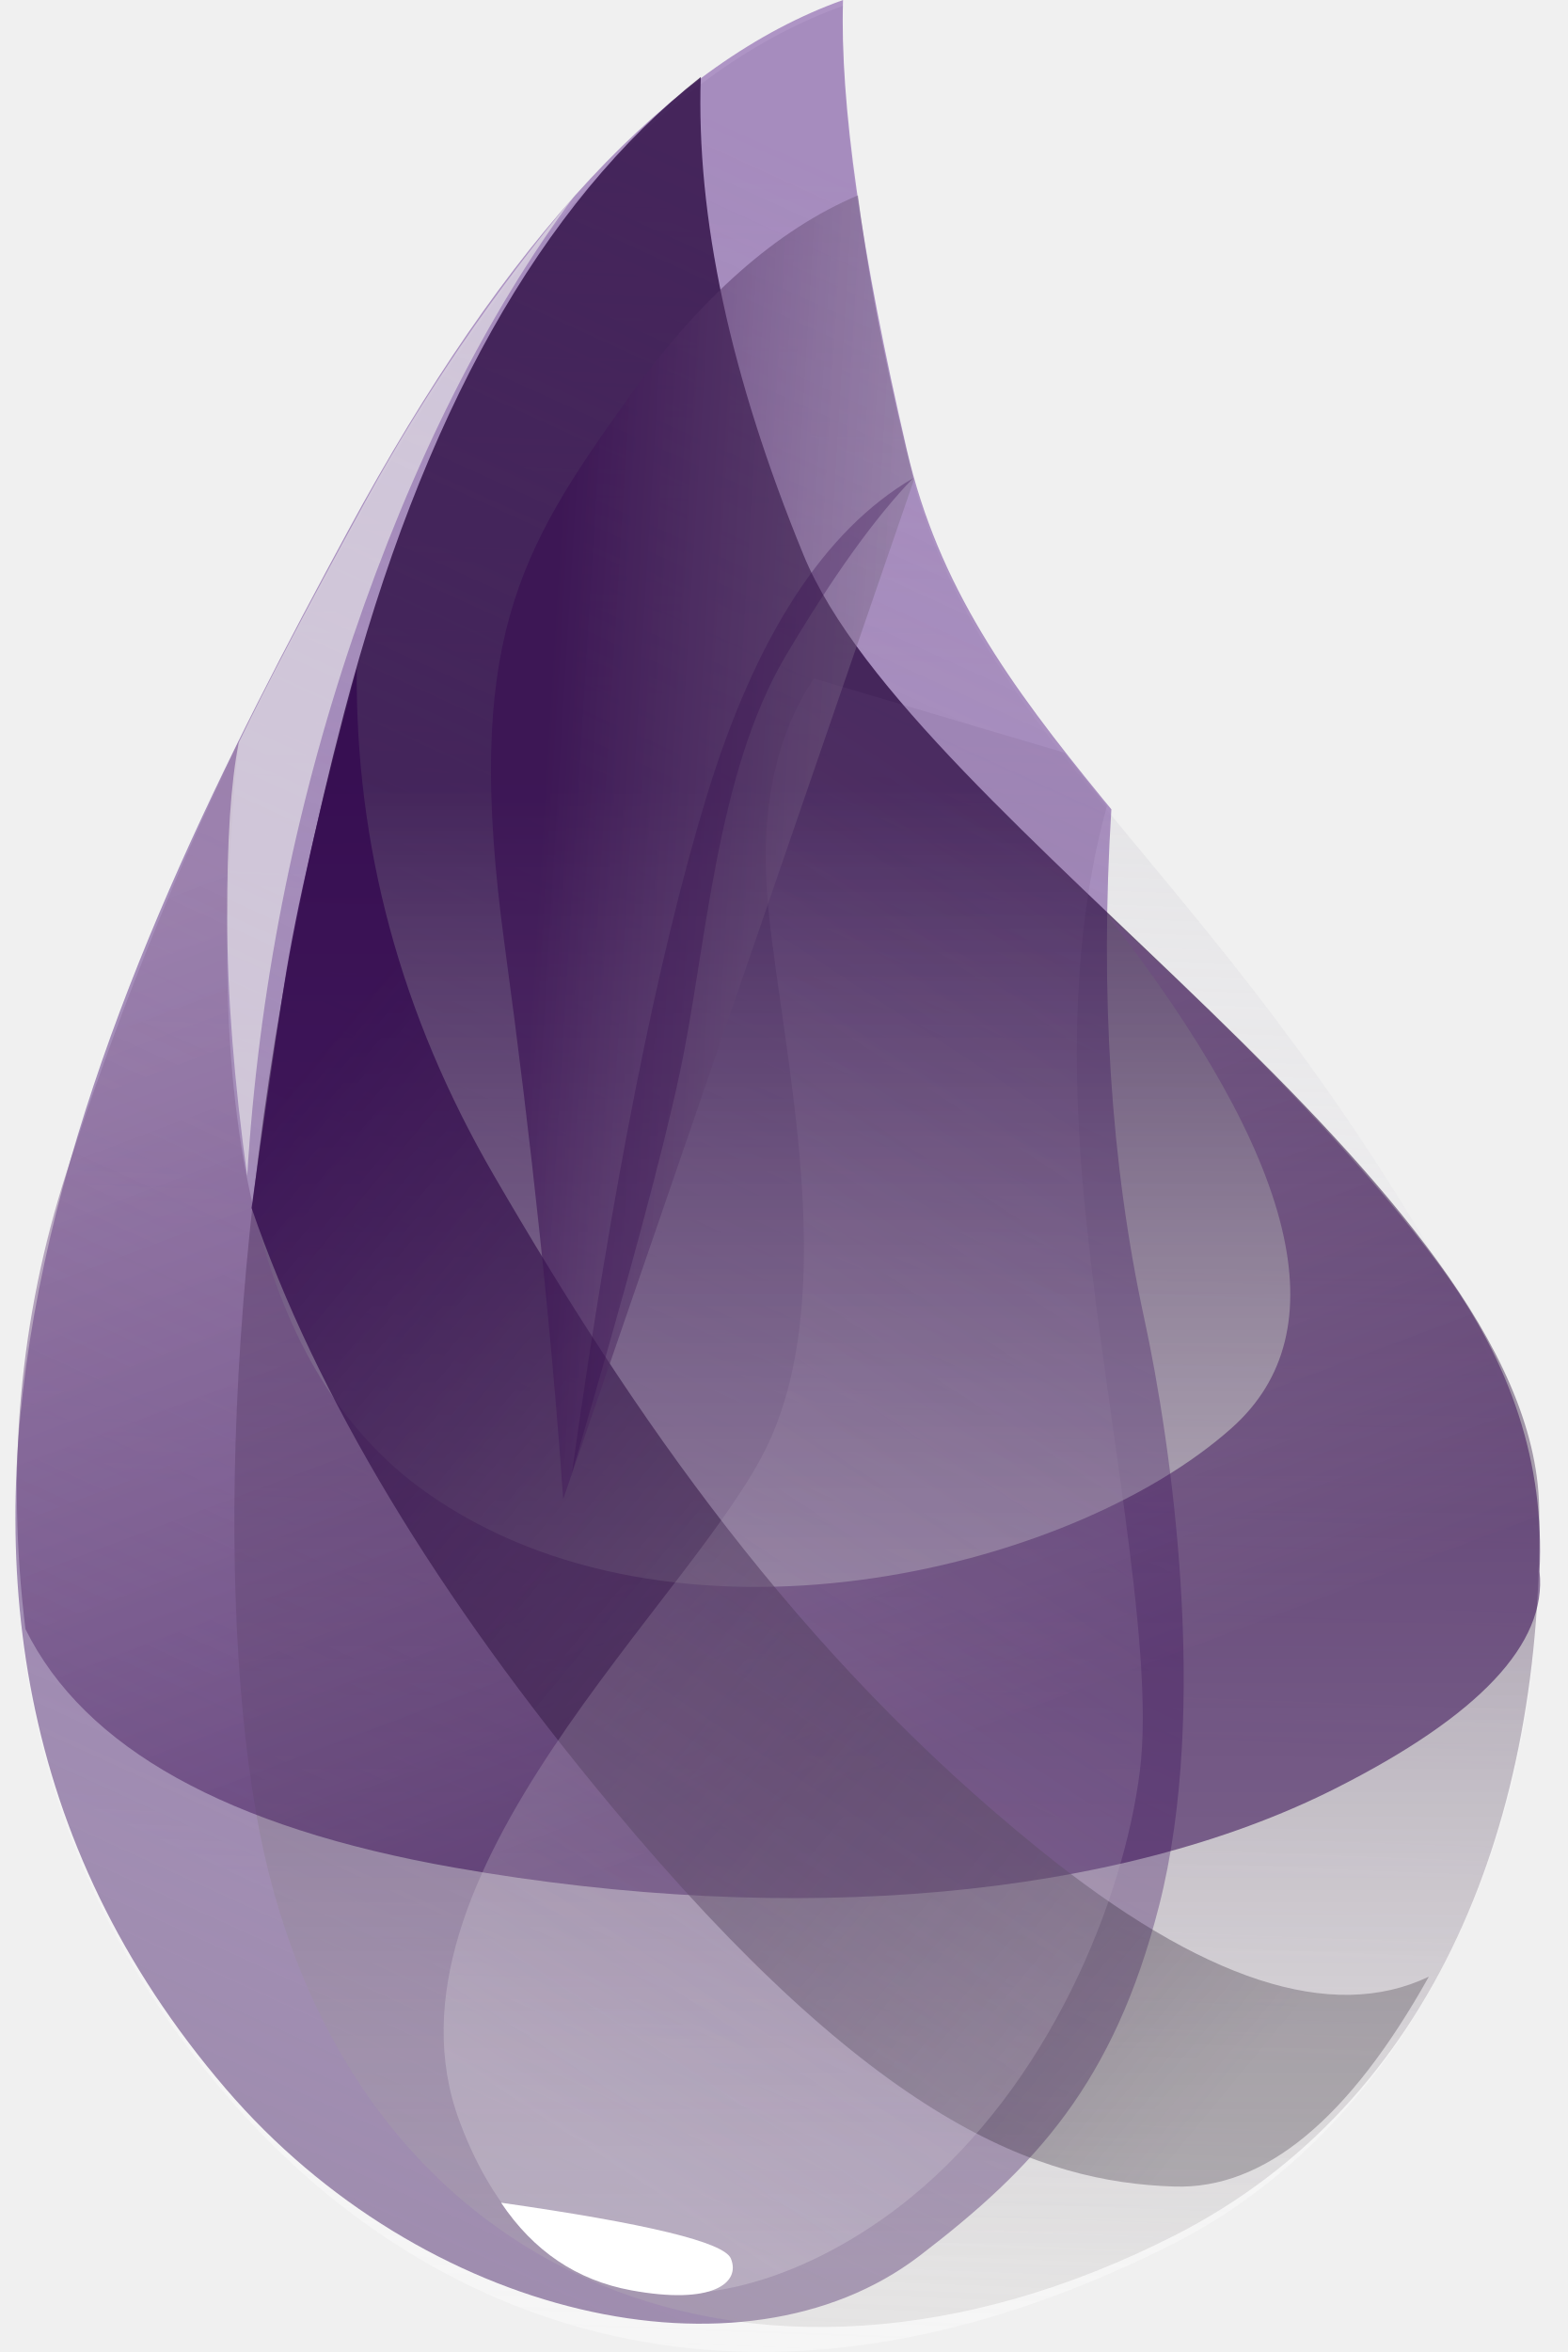
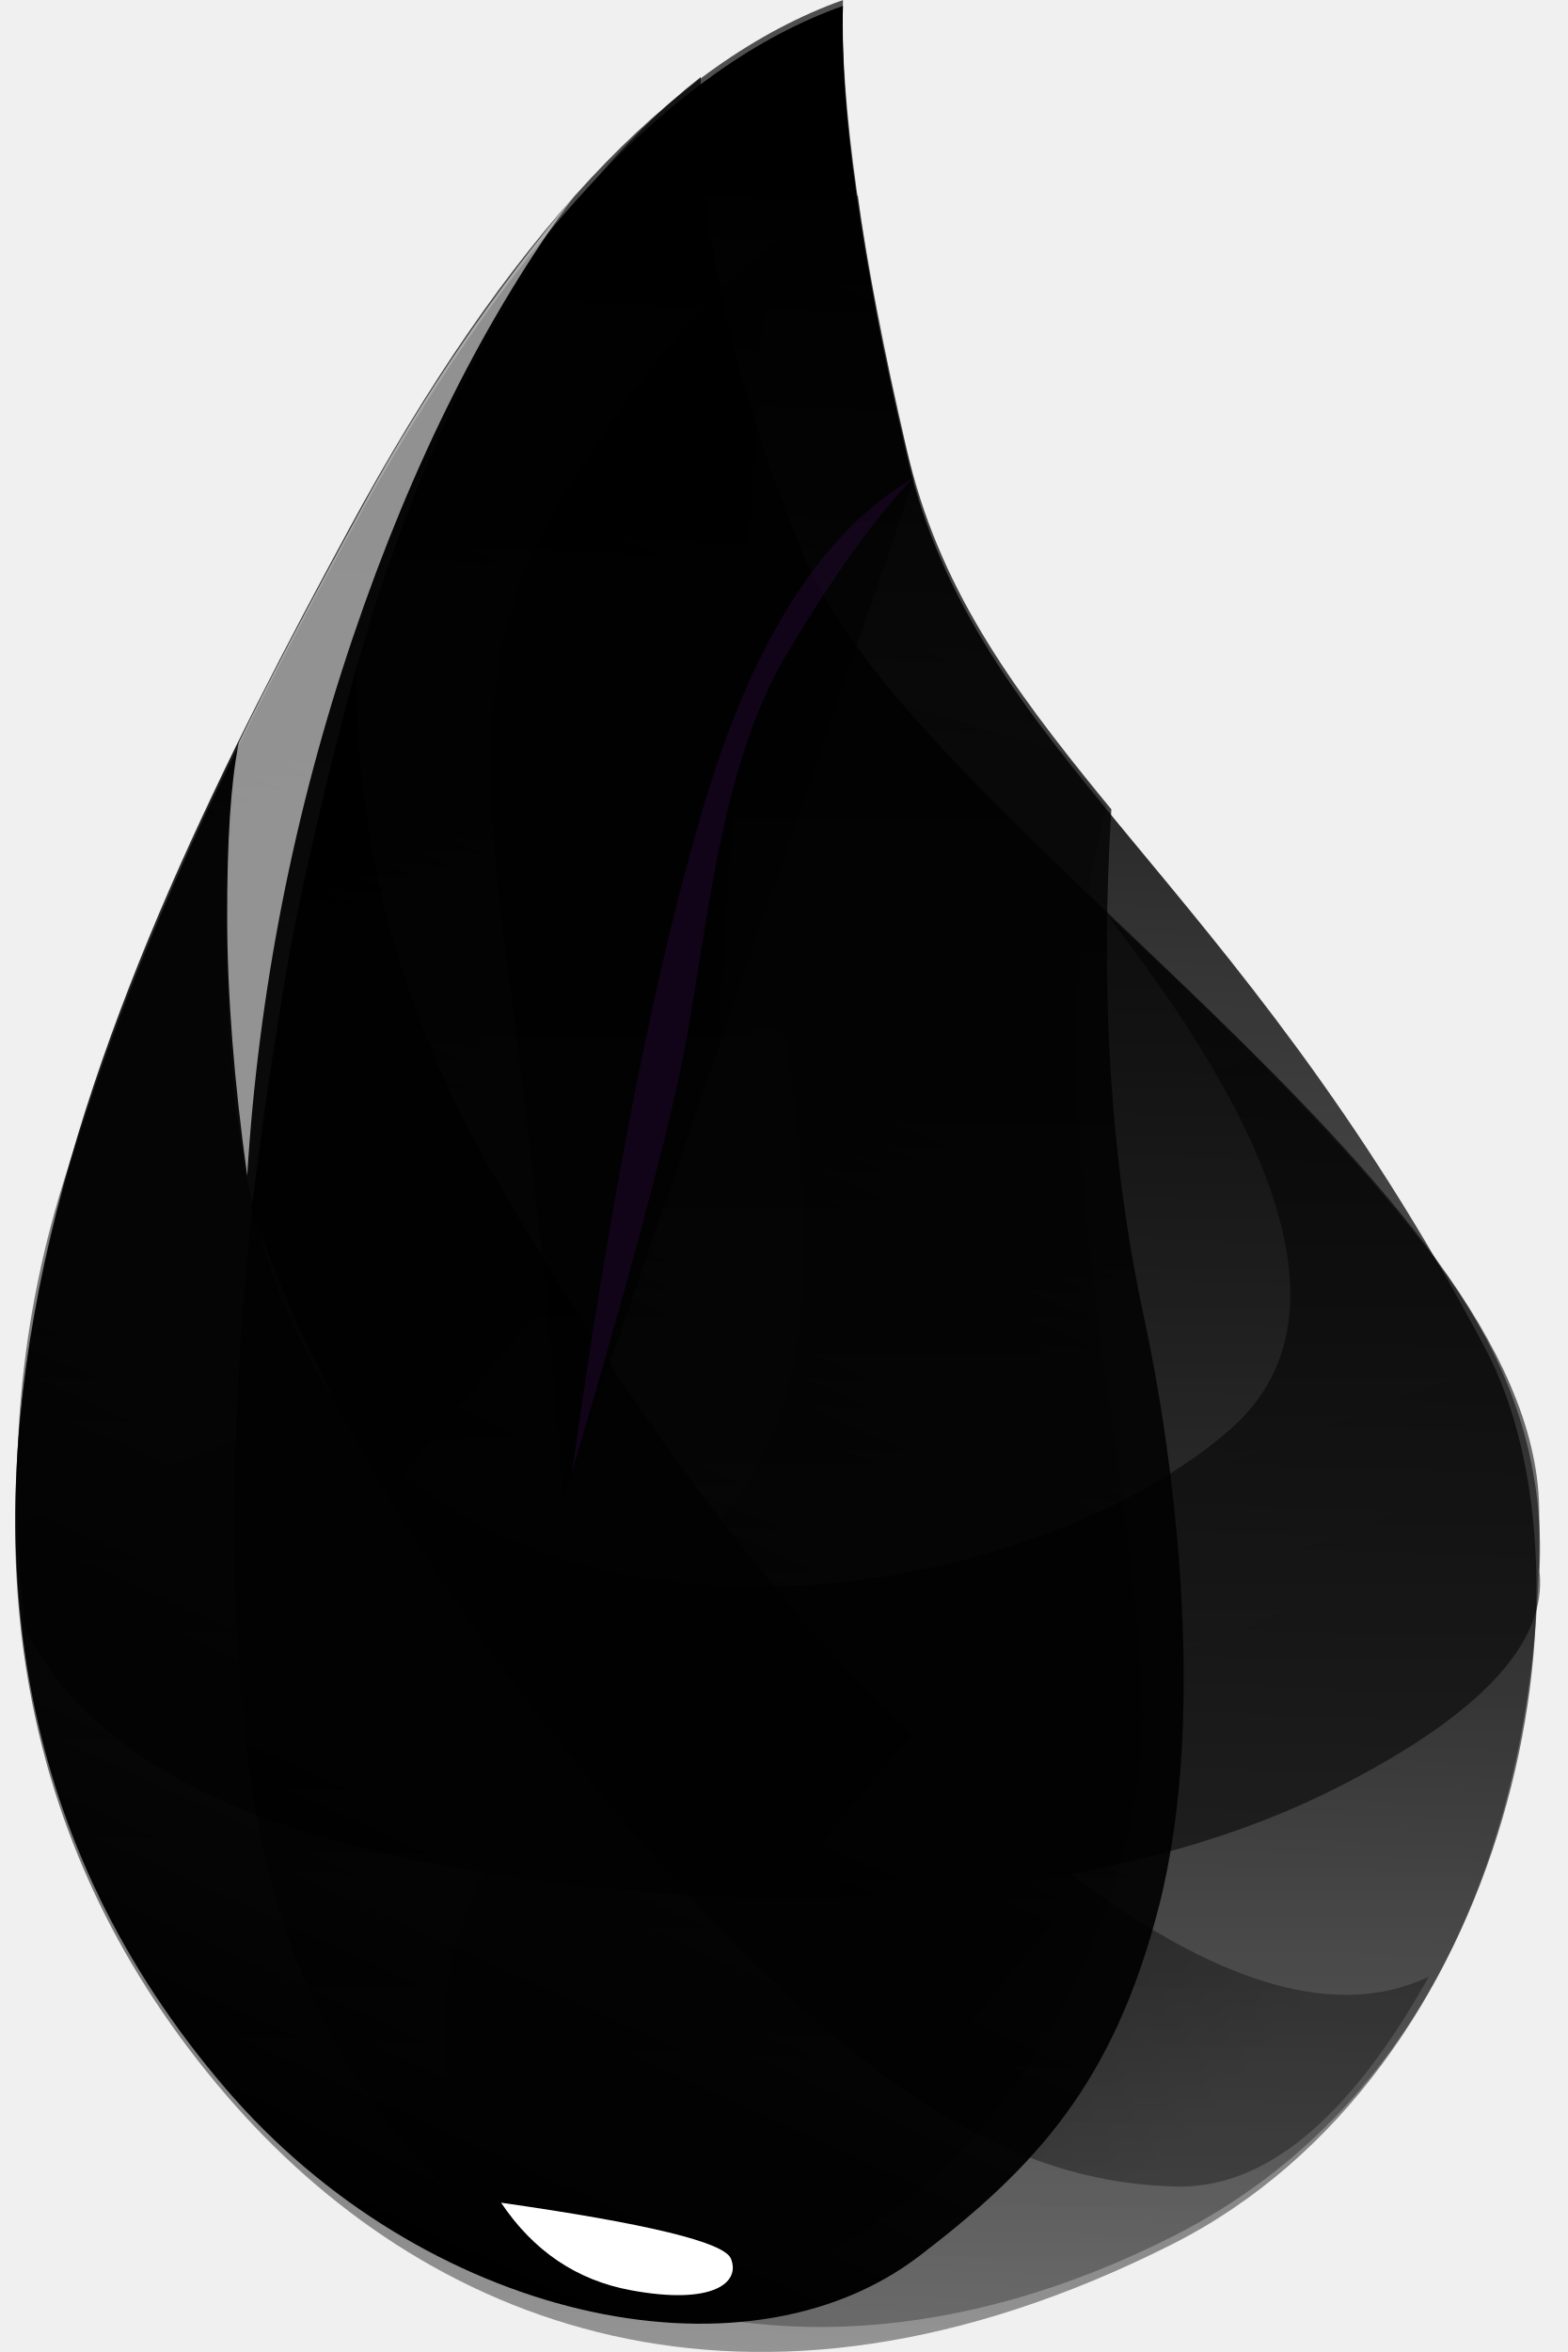
<svg xmlns="http://www.w3.org/2000/svg" width="52" height="78" viewBox="0 0 52 78" fill="none">
  <g clipPath="url(#clip0_1333_2986)">
-     <path fill-rule="evenodd" clip-rule="evenodd" d="M27.963 0.195C22.296 2.204 16.825 8.067 11.551 17.783C3.642 32.359 -6.576 53.071 7.493 69.47C14.001 77.055 24.748 81.533 38.851 74.442C50.182 68.745 53.333 52.395 49.265 44.714C40.874 28.866 32.361 24.958 30.082 15.13C28.562 8.578 27.855 3.6 27.962 0.195H27.963Z" fill="url(#paint0_linear_1333_2986)" />
-     <path fill-rule="evenodd" clip-rule="evenodd" d="M27.964 0C22.267 2.029 16.798 7.893 11.552 17.588C3.685 32.132 -6.575 52.875 7.494 69.275C14.002 76.86 24.611 79.311 30.498 74.813C34.336 71.879 36.945 69.083 38.449 63.192C40.123 56.633 38.839 47.8 37.958 43.744C36.844 38.61 36.479 32.976 36.864 26.84C36.763 26.717 36.661 26.593 36.56 26.47C33.496 22.719 31.131 19.452 30.083 14.934C28.564 8.383 27.857 3.405 27.963 0H27.964Z" fill="url(#paint1_linear_1333_2986)" />
-     <path fill-rule="evenodd" clip-rule="evenodd" d="M23.245 2.553C17.94 6.745 13.995 13.777 11.411 23.649C7.535 38.458 7.116 52.114 8.483 60.058C11.133 75.456 24.871 81.301 38.961 74.135C47.632 69.723 51.244 60.255 51.053 49.979C50.854 39.337 30.292 27.277 26.65 18.398C24.222 12.477 23.088 7.195 23.245 2.553Z" fill="url(#paint2_linear_1333_2986)" />
-     <path fill-rule="evenodd" clip-rule="evenodd" d="M36.697 30.314C43.059 38.474 44.446 44.154 40.857 47.355C35.475 52.156 22.311 55.288 14.122 49.48C8.662 45.608 6.597 37.304 7.925 24.564C5.701 29.198 3.791 33.977 2.209 38.868C0.652 43.696 0.196 48.749 0.844 54.026C2.797 57.975 7.541 60.611 15.079 61.937C26.389 63.926 37.09 62.943 44.272 59.323C49.06 56.91 51.325 54.507 51.066 52.115C51.238 48.584 50.15 45.222 47.799 42.029C45.447 38.836 41.746 34.932 36.696 30.313L36.697 30.314Z" fill="url(#paint3_linear_1333_2986)" />
-     <path fill-rule="evenodd" clip-rule="evenodd" d="M11.834 22.168C11.781 28.061 13.296 33.662 16.379 38.974C21.004 46.94 26.403 54.811 34.482 61.336C39.869 65.687 44.172 67.091 47.394 65.553C44.749 70.288 41.934 72.608 38.954 72.513C34.482 72.372 29.031 70.417 20.295 59.92C14.472 52.922 10.488 46.301 8.344 40.06C8.684 37.584 9.045 35.118 9.425 32.663C9.806 30.206 10.609 26.708 11.833 22.168H11.834Z" fill="url(#paint4_linear_1333_2986)" />
-     <path fill-rule="evenodd" clip-rule="evenodd" d="M25.498 30.253C25.993 35.055 27.86 42.733 25.498 47.846C23.136 52.958 12.226 62.194 15.236 70.332C18.249 78.467 25.588 76.641 30.192 72.891C34.797 69.141 37.261 63.044 37.807 58.756C38.353 54.468 36.501 46.219 35.897 39.041C35.495 34.258 35.768 30.157 36.715 26.736L35.305 24.961L27.001 22.502C25.67 24.47 25.169 27.054 25.498 30.253Z" fill="url(#paint5_linear_1333_2986)" />
-     <path fill-rule="evenodd" clip-rule="evenodd" d="M28.458 6.479C25.771 7.614 23.225 9.864 20.819 13.229C17.212 18.276 15.374 21.302 16.734 31.307C17.641 37.977 18.29 44.113 18.681 49.716L30.312 15.924C29.924 14.376 29.569 12.821 29.245 11.258C28.929 9.674 28.666 8.08 28.458 6.479Z" fill="url(#paint6_linear_1333_2986)" />
-     <path fill-rule="evenodd" clip-rule="evenodd" d="M30.291 15.857C27.338 17.58 25.05 21.11 23.427 26.448C21.805 31.786 20.319 39.248 18.973 48.836C20.769 42.737 21.961 38.322 22.547 35.586C23.427 31.483 23.728 25.681 26.066 21.742C27.623 19.116 29.032 17.155 30.291 15.855V15.857Z" fill="#330A4C" fill-opacity="0.316" />
-     <path fill-rule="evenodd" clip-rule="evenodd" d="M16.621 73.049C21.479 73.743 24.02 74.36 24.243 74.901C24.577 75.711 23.628 76.452 20.931 75.953C19.133 75.622 17.696 74.653 16.621 73.049Z" fill="white" />
-     <path fill-rule="evenodd" clip-rule="evenodd" d="M19.064 6.479C16.391 9.672 14.075 13.056 12.117 16.632C10.158 20.208 8.757 22.878 7.917 24.638C7.656 25.95 7.529 27.887 7.535 30.448C7.541 33.009 7.763 35.858 8.2 38.991C8.572 32.904 9.753 26.894 11.712 21.119C13.672 15.342 16.121 10.461 19.064 6.479Z" fill="#EDEDED" fill-opacity="0.603" />
+     <path fillRule="evenodd" clipRule="evenodd" d="M27.963 0.195C22.296 2.204 16.825 8.067 11.551 17.783C3.642 32.359 -6.576 53.071 7.493 69.47C14.001 77.055 24.748 81.533 38.851 74.442C50.182 68.745 53.333 52.395 49.265 44.714C40.874 28.866 32.361 24.958 30.082 15.13C28.562 8.578 27.855 3.6 27.962 0.195H27.963Z" fill="url(#paint0_linear_1333_2986)" />
+     <path fillRule="evenodd" clipRule="evenodd" d="M27.964 0C22.267 2.029 16.798 7.893 11.552 17.588C3.685 32.132 -6.575 52.875 7.494 69.275C14.002 76.86 24.611 79.311 30.498 74.813C34.336 71.879 36.945 69.083 38.449 63.192C40.123 56.633 38.839 47.8 37.958 43.744C36.844 38.61 36.479 32.976 36.864 26.84C36.763 26.717 36.661 26.593 36.56 26.47C33.496 22.719 31.131 19.452 30.083 14.934C28.564 8.383 27.857 3.405 27.963 0H27.964Z" fill="url(#paint1_linear_1333_2986)" />
+     <path fillRule="evenodd" clipRule="evenodd" d="M23.245 2.553C17.94 6.745 13.995 13.777 11.411 23.649C7.535 38.458 7.116 52.114 8.483 60.058C11.133 75.456 24.871 81.301 38.961 74.135C47.632 69.723 51.244 60.255 51.053 49.979C50.854 39.337 30.292 27.277 26.65 18.398C24.222 12.477 23.088 7.195 23.245 2.553Z" fill="url(#paint2_linear_1333_2986)" />
+     <path fillRule="evenodd" clipRule="evenodd" d="M36.697 30.314C43.059 38.474 44.446 44.154 40.857 47.355C35.475 52.156 22.311 55.288 14.122 49.48C8.662 45.608 6.597 37.304 7.925 24.564C5.701 29.198 3.791 33.977 2.209 38.868C0.652 43.696 0.196 48.749 0.844 54.026C2.797 57.975 7.541 60.611 15.079 61.937C26.389 63.926 37.09 62.943 44.272 59.323C49.06 56.91 51.325 54.507 51.066 52.115C51.238 48.584 50.15 45.222 47.799 42.029C45.447 38.836 41.746 34.932 36.696 30.313L36.697 30.314Z" fill="url(#paint3_linear_1333_2986)" />
+     <path fillRule="evenodd" clipRule="evenodd" d="M11.834 22.168C11.781 28.061 13.296 33.662 16.379 38.974C21.004 46.94 26.403 54.811 34.482 61.336C39.869 65.687 44.172 67.091 47.394 65.553C44.749 70.288 41.934 72.608 38.954 72.513C34.482 72.372 29.031 70.417 20.295 59.92C14.472 52.922 10.488 46.301 8.344 40.06C8.684 37.584 9.045 35.118 9.425 32.663C9.806 30.206 10.609 26.708 11.833 22.168H11.834Z" fill="url(#paint4_linear_1333_2986)" />
+     <path fillRule="evenodd" clipRule="evenodd" d="M25.498 30.253C25.993 35.055 27.86 42.733 25.498 47.846C23.136 52.958 12.226 62.194 15.236 70.332C18.249 78.467 25.588 76.641 30.192 72.891C34.797 69.141 37.261 63.044 37.807 58.756C38.353 54.468 36.501 46.219 35.897 39.041C35.495 34.258 35.768 30.157 36.715 26.736L35.305 24.961L27.001 22.502C25.67 24.47 25.169 27.054 25.498 30.253Z" fill="url(#paint5_linear_1333_2986)" />
+     <path fillRule="evenodd" clipRule="evenodd" d="M28.458 6.479C25.771 7.614 23.225 9.864 20.819 13.229C17.212 18.276 15.374 21.302 16.734 31.307C17.641 37.977 18.29 44.113 18.681 49.716L30.312 15.924C29.924 14.376 29.569 12.821 29.245 11.258C28.929 9.674 28.666 8.08 28.458 6.479Z" fill="url(#paint6_linear_1333_2986)" />
+     <path fillRule="evenodd" clipRule="evenodd" d="M30.291 15.857C27.338 17.58 25.05 21.11 23.427 26.448C21.805 31.786 20.319 39.248 18.973 48.836C20.769 42.737 21.961 38.322 22.547 35.586C23.427 31.483 23.728 25.681 26.066 21.742C27.623 19.116 29.032 17.155 30.291 15.855V15.857Z" fill="#330A4C" fill-opacity="0.316" />
+     <path fillRule="evenodd" clipRule="evenodd" d="M16.621 73.049C21.479 73.743 24.02 74.36 24.243 74.901C24.577 75.711 23.628 76.452 20.931 75.953C19.133 75.622 17.696 74.653 16.621 73.049Z" fill="white" />
+     <path fillRule="evenodd" clipRule="evenodd" d="M19.064 6.479C16.391 9.672 14.075 13.056 12.117 16.632C10.158 20.208 8.757 22.878 7.917 24.638C7.656 25.95 7.529 27.887 7.535 30.448C7.541 33.009 7.763 35.858 8.2 38.991C8.572 32.904 9.753 26.894 11.712 21.119C13.672 15.342 16.121 10.461 19.064 6.479Z" fill="#EDEDED" fill-opacity="0.603" />
  </g>
  <defs>
    <linearGradient id="paint0_linear_1333_2986" x1="26.869" y1="5.944" x2="24.163" y2="77.94" gradientUnits="userSpaceOnUse">
-       <stop stop-color="#D9D8DC" />
-       <stop offset="1" stop-color="white" stop-opacity="0.385" />
+       <stop stopColor="#D9D8DC" />
+       <stop offset="1" stopColor="white" stop-opacity="0.385" />
    </linearGradient>
    <linearGradient id="paint1_linear_1333_2986" x1="28.093" y1="5.927" x2="-0.188" y2="67.904" gradientUnits="userSpaceOnUse">
-       <stop stop-color="#8D67AF" stop-opacity="0.672" />
-       <stop offset="1" stop-color="#9F8DAF" />
+       <stop stopColor="#8D67AF" stop-opacity="0.672" />
+       <stop offset="1" stopColor="#9F8DAF" />
    </linearGradient>
    <linearGradient id="paint2_linear_1333_2986" x1="31.25" y1="26.009" x2="31.25" y2="75.85" gradientUnits="userSpaceOnUse">
-       <stop stop-color="#26053D" stop-opacity="0.762" />
-       <stop offset="1" stop-color="#B7B4B4" stop-opacity="0.278" />
+       <stop stopColor="#26053D" stop-opacity="0.762" />
+       <stop offset="1" stopColor="#B7B4B4" stop-opacity="0.278" />
    </linearGradient>
    <linearGradient id="paint3_linear_1333_2986" x1="5.679" y1="29.378" x2="18.368" y2="62.989" gradientUnits="userSpaceOnUse">
-       <stop stop-color="#91739F" stop-opacity="0.46" />
-       <stop offset="1" stop-color="#32054F" stop-opacity="0.54" />
+       <stop stopColor="#91739F" stop-opacity="0.46" />
+       <stop offset="1" stopColor="#32054F" stop-opacity="0.54" />
    </linearGradient>
    <linearGradient id="paint4_linear_1333_2986" x1="39.593" y1="70.707" x2="4.703" y2="41.795" gradientUnits="userSpaceOnUse">
-       <stop stop-color="#463D49" stop-opacity="0.331" />
-       <stop offset="1" stop-color="#340A50" stop-opacity="0.821" />
+       <stop stopColor="#463D49" stop-opacity="0.331" />
+       <stop offset="1" stopColor="#340A50" stop-opacity="0.821" />
    </linearGradient>
    <linearGradient id="paint5_linear_1333_2986" x1="32.422" y1="26.477" x2="7.813" y2="63.913" gradientUnits="userSpaceOnUse">
-       <stop stop-color="#715383" stop-opacity="0.145" />
-       <stop offset="1" stop-color="#F4F4F4" stop-opacity="0.234" />
+       <stop stopColor="#715383" stop-opacity="0.145" />
+       <stop offset="1" stopColor="#F4F4F4" stop-opacity="0.234" />
    </linearGradient>
    <linearGradient id="paint6_linear_1333_2986" x1="34.771" y1="37.897" x2="17.344" y2="36.833" gradientUnits="userSpaceOnUse">
-       <stop stop-color="#A5A1A8" stop-opacity="0.356" />
-       <stop offset="1" stop-color="#370C50" stop-opacity="0.582" />
+       <stop stopColor="#A5A1A8" stop-opacity="0.356" />
+       <stop offset="1" stopColor="#370C50" stop-opacity="0.582" />
    </linearGradient>
    <clipPath id="clip0_1333_2986">
      <rect width="51" height="78" fill="white" transform="translate(0.5)" />
    </clipPath>
  </defs>
</svg>
